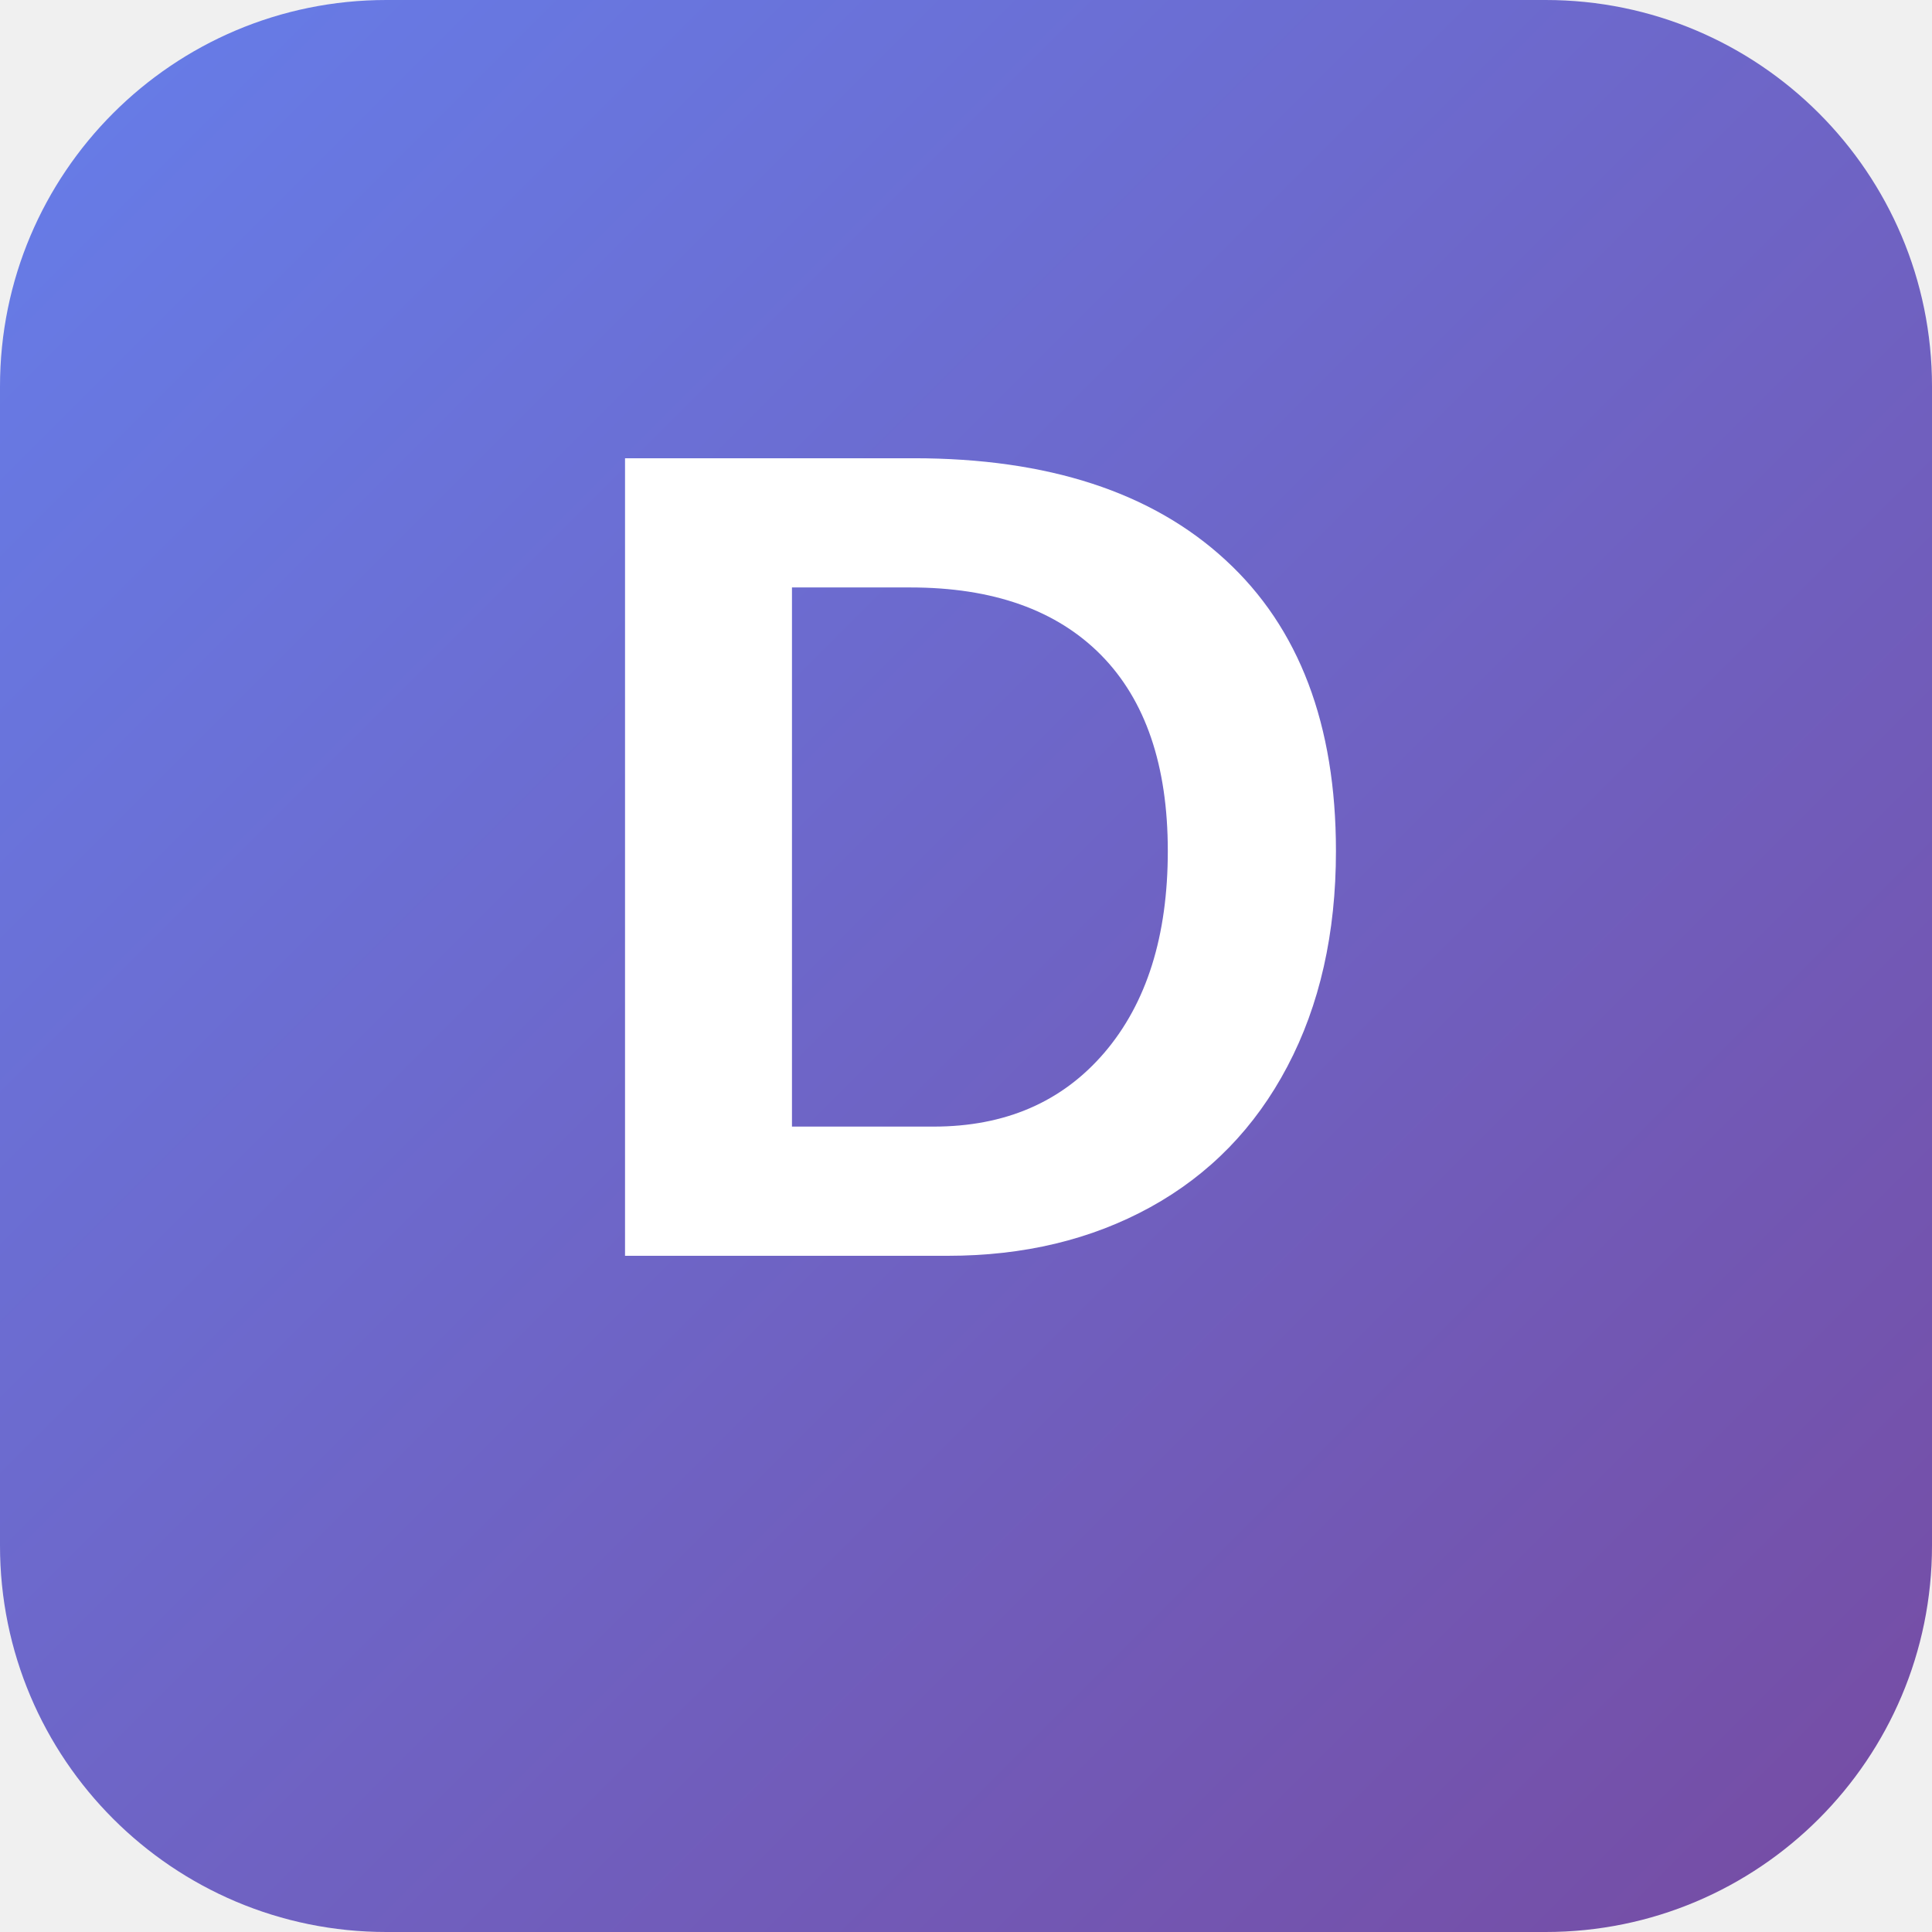
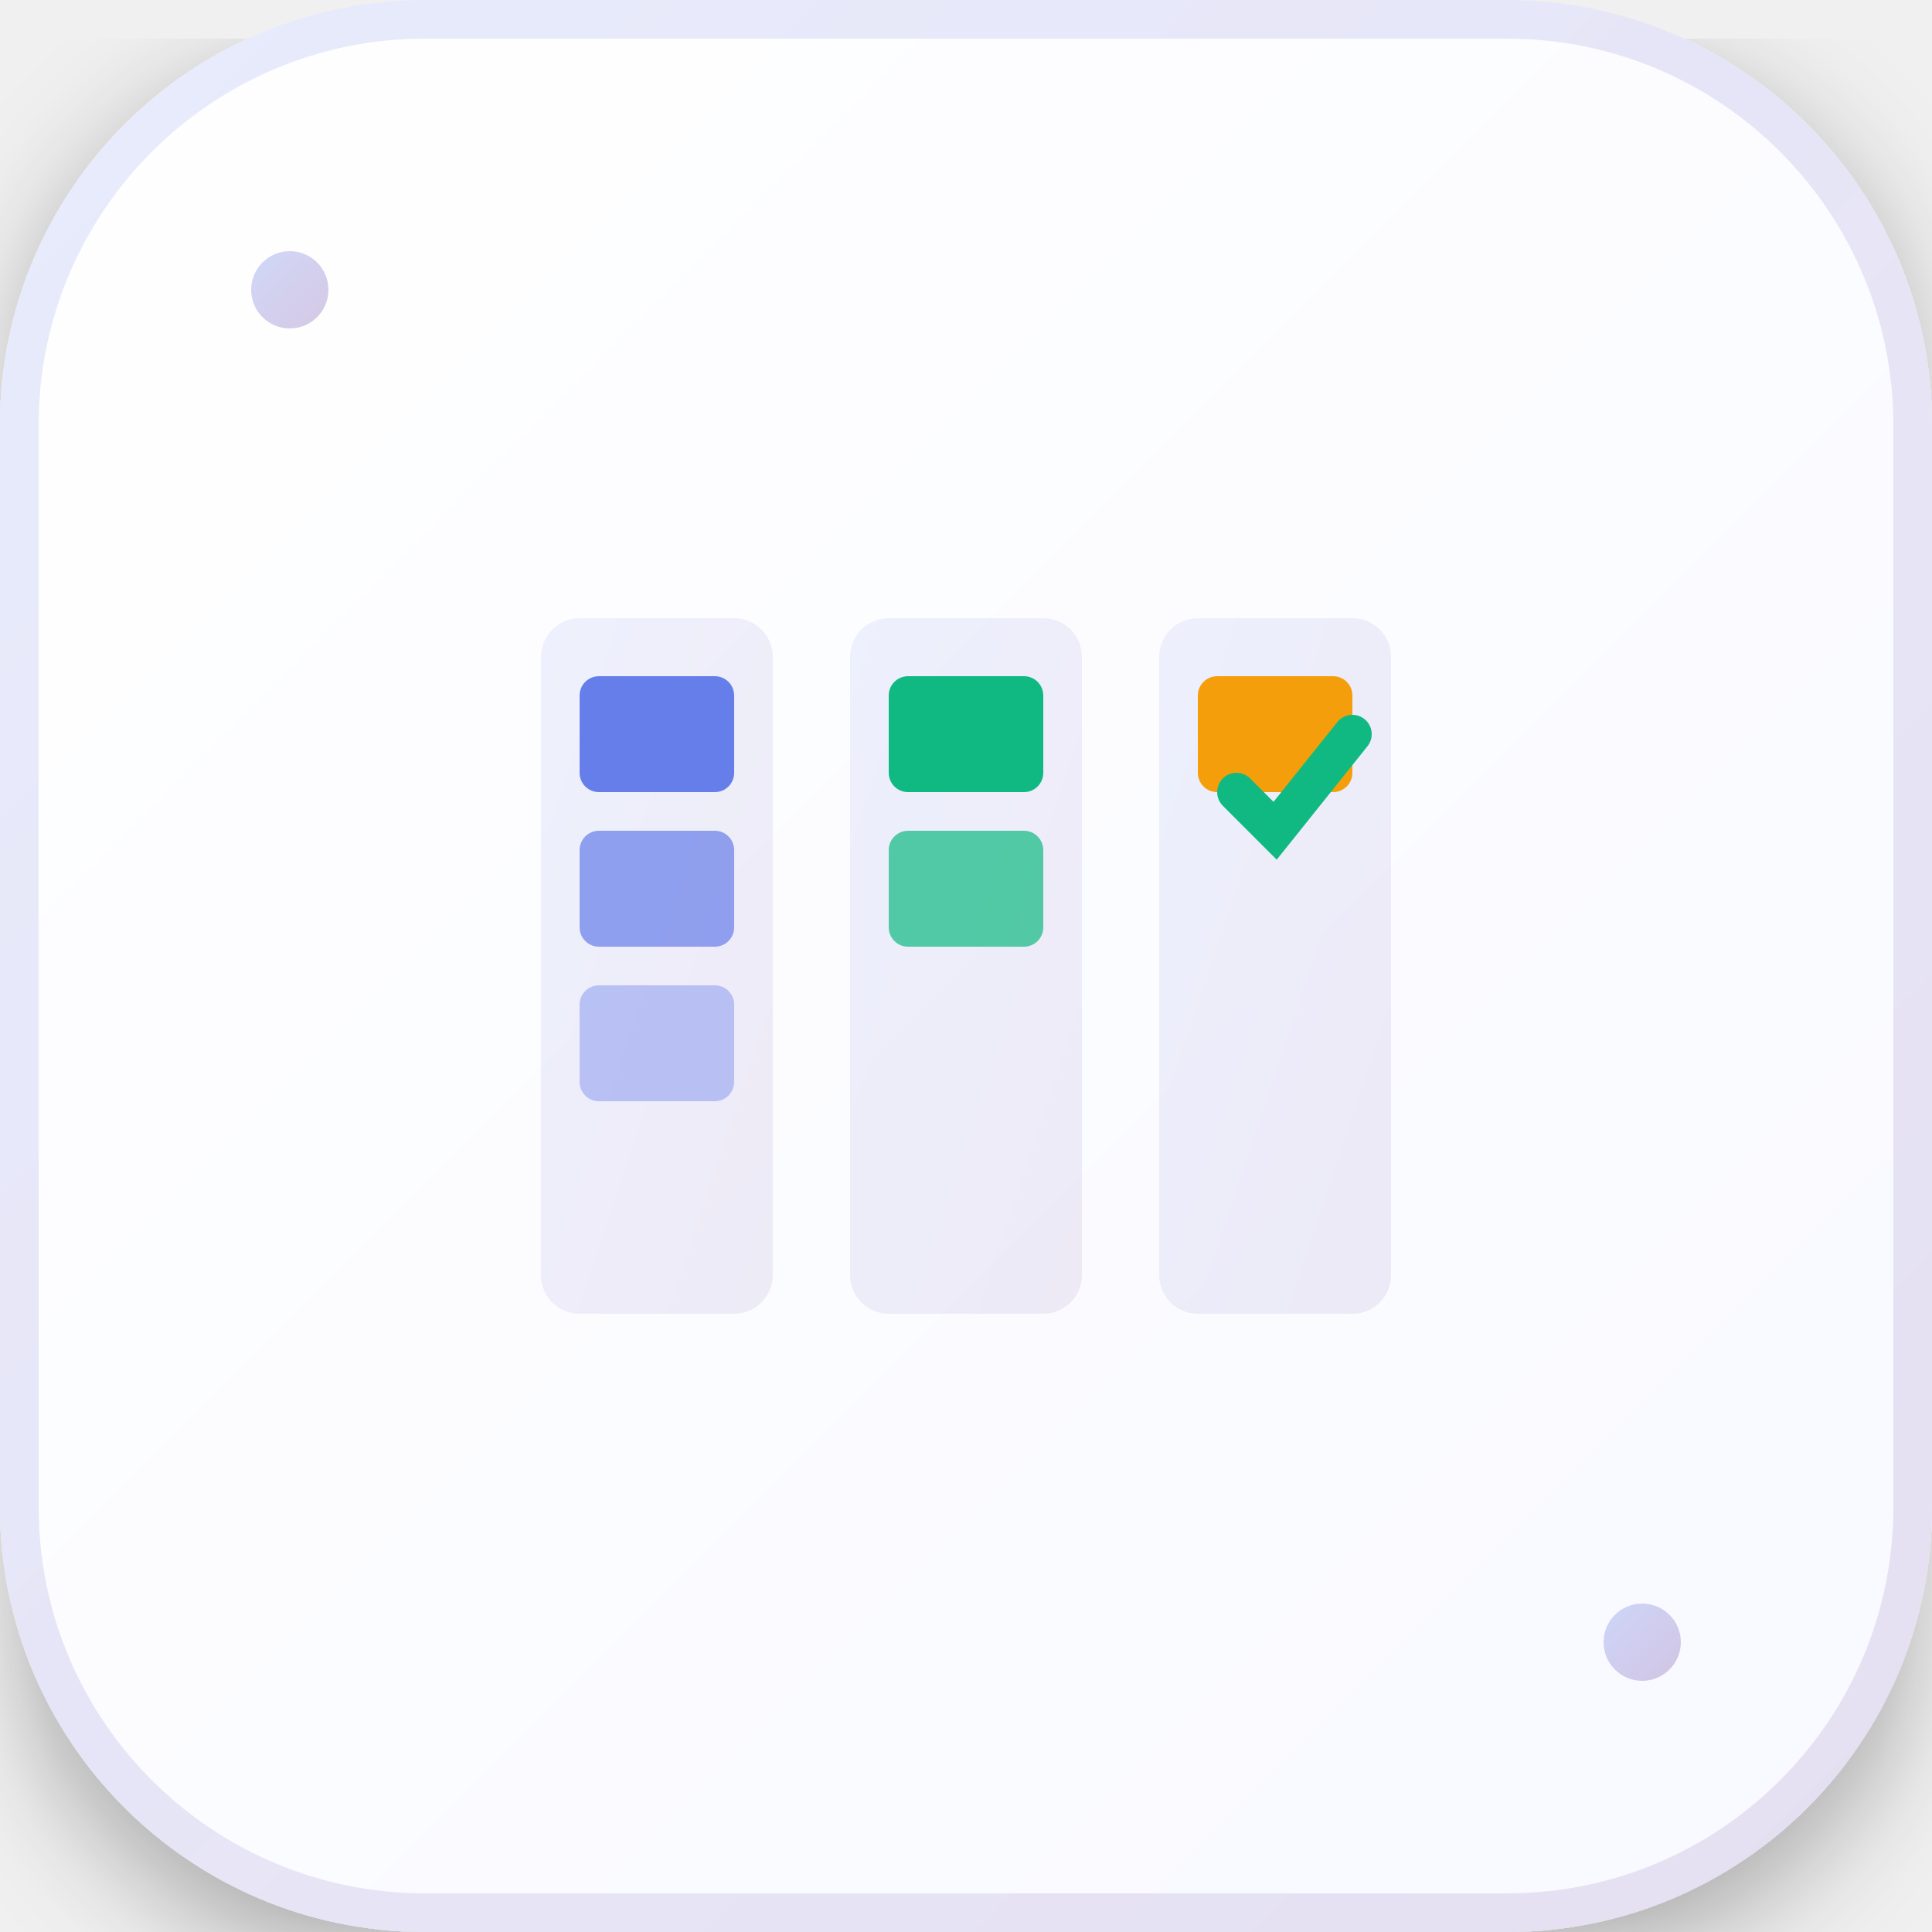
<svg xmlns="http://www.w3.org/2000/svg" viewBox="0 0 100 100" width="100" height="100">
  <defs>
-     <linearGradient id="grad1" x1="0%" y1="0%" x2="100%" y2="100%">
+     <linearGradient id="whiteBg" x1="0%" y1="0%" x2="100%" y2="100%">
+       <stop offset="0%" style="stop-color:#ffffff;stop-opacity:1" />
+       <stop offset="100%" style="stop-color:#f8f9ff;stop-opacity:1" />
+     </linearGradient>
+     <linearGradient id="iconGrad" x1="0%" y1="0%" x2="100%" y2="100%">
      <stop offset="0%" style="stop-color:#667eea;stop-opacity:1" />
      <stop offset="100%" style="stop-color:#764ba2;stop-opacity:1" />
    </linearGradient>
+     <filter id="shadow" x="-50%" y="-50%" width="200%" height="200%">
+       <feGaussianBlur in="SourceAlpha" stdDeviation="3" />
+       <feOffset dx="0" dy="2" result="offsetblur" />
+       <feComponentTransfer>
+         <feFuncA type="linear" slope="0.3" />
+       </feComponentTransfer>
+       <feMerge>
+         <feMergeNode />
+         <feMergeNode in="SourceGraphic" />
+       </feMerge>
+     </filter>
+     <filter id="innerShadow">
+       <feGaussianBlur in="SourceGraphic" stdDeviation="1" />
+       <feOffset dx="0" dy="1" result="offsetblur" />
+       <feFlood flood-color="#000000" flood-opacity="0.1" />
+       <feComposite in2="offsetblur" operator="in" />
+       <feMerge>
+         <feMergeNode />
+         <feMergeNode in="SourceGraphic" />
+       </feMerge>
+     </filter>
  </defs>
-   <rect width="100" height="100" rx="20" fill="url(#grad1)" />
-   <text x="50" y="65" font-family="Arial, sans-serif" font-size="60" font-weight="bold" fill="white" text-anchor="middle">D</text>
+   <rect width="100" height="100" rx="22" fill="url(#whiteBg)" filter="url(#shadow)" />
+   <rect x="1" y="1" width="98" height="98" rx="21" fill="none" stroke="url(#iconGrad)" stroke-width="2" opacity="0.15" />
+   <g transform="translate(50, 50)">
+     <g transform="translate(-22, -18)">
+       <rect x="0" y="0" width="12" height="36" rx="2" fill="url(#iconGrad)" opacity="0.1" />
+       <rect x="2" y="3" width="8" height="6" rx="1" fill="#667eea" />
+       <rect x="2" y="11" width="8" height="6" rx="1" fill="#667eea" opacity="0.7" />
+       <rect x="2" y="19" width="8" height="6" rx="1" fill="#667eea" opacity="0.4" />
+     </g>
+     <g transform="translate(-6, -18)">
+       <rect x="0" y="0" width="12" height="36" rx="2" fill="url(#iconGrad)" opacity="0.1" />
+       <rect x="2" y="3" width="8" height="6" rx="1" fill="#10b981" />
+       <rect x="2" y="11" width="8" height="6" rx="1" fill="#10b981" opacity="0.7" />
+     </g>
+     <g transform="translate(10, -18)">
+       <rect x="0" y="0" width="12" height="36" rx="2" fill="url(#iconGrad)" opacity="0.1" />
+       <rect x="2" y="3" width="8" height="6" rx="1" fill="#f59e0b" />
+     </g>
+     <g transform="translate(14, -12)" fill="none" stroke="#10b981" stroke-width="2" stroke-linecap="round">
+       <path d="M 0,3 L 2,5 L 6,0" />
+     </g>
+   </g>
+   <circle cx="15" cy="15" r="2" fill="url(#iconGrad)" opacity="0.3" />
+   <circle cx="85" cy="85" r="2" fill="url(#iconGrad)" opacity="0.3" />
</svg>
